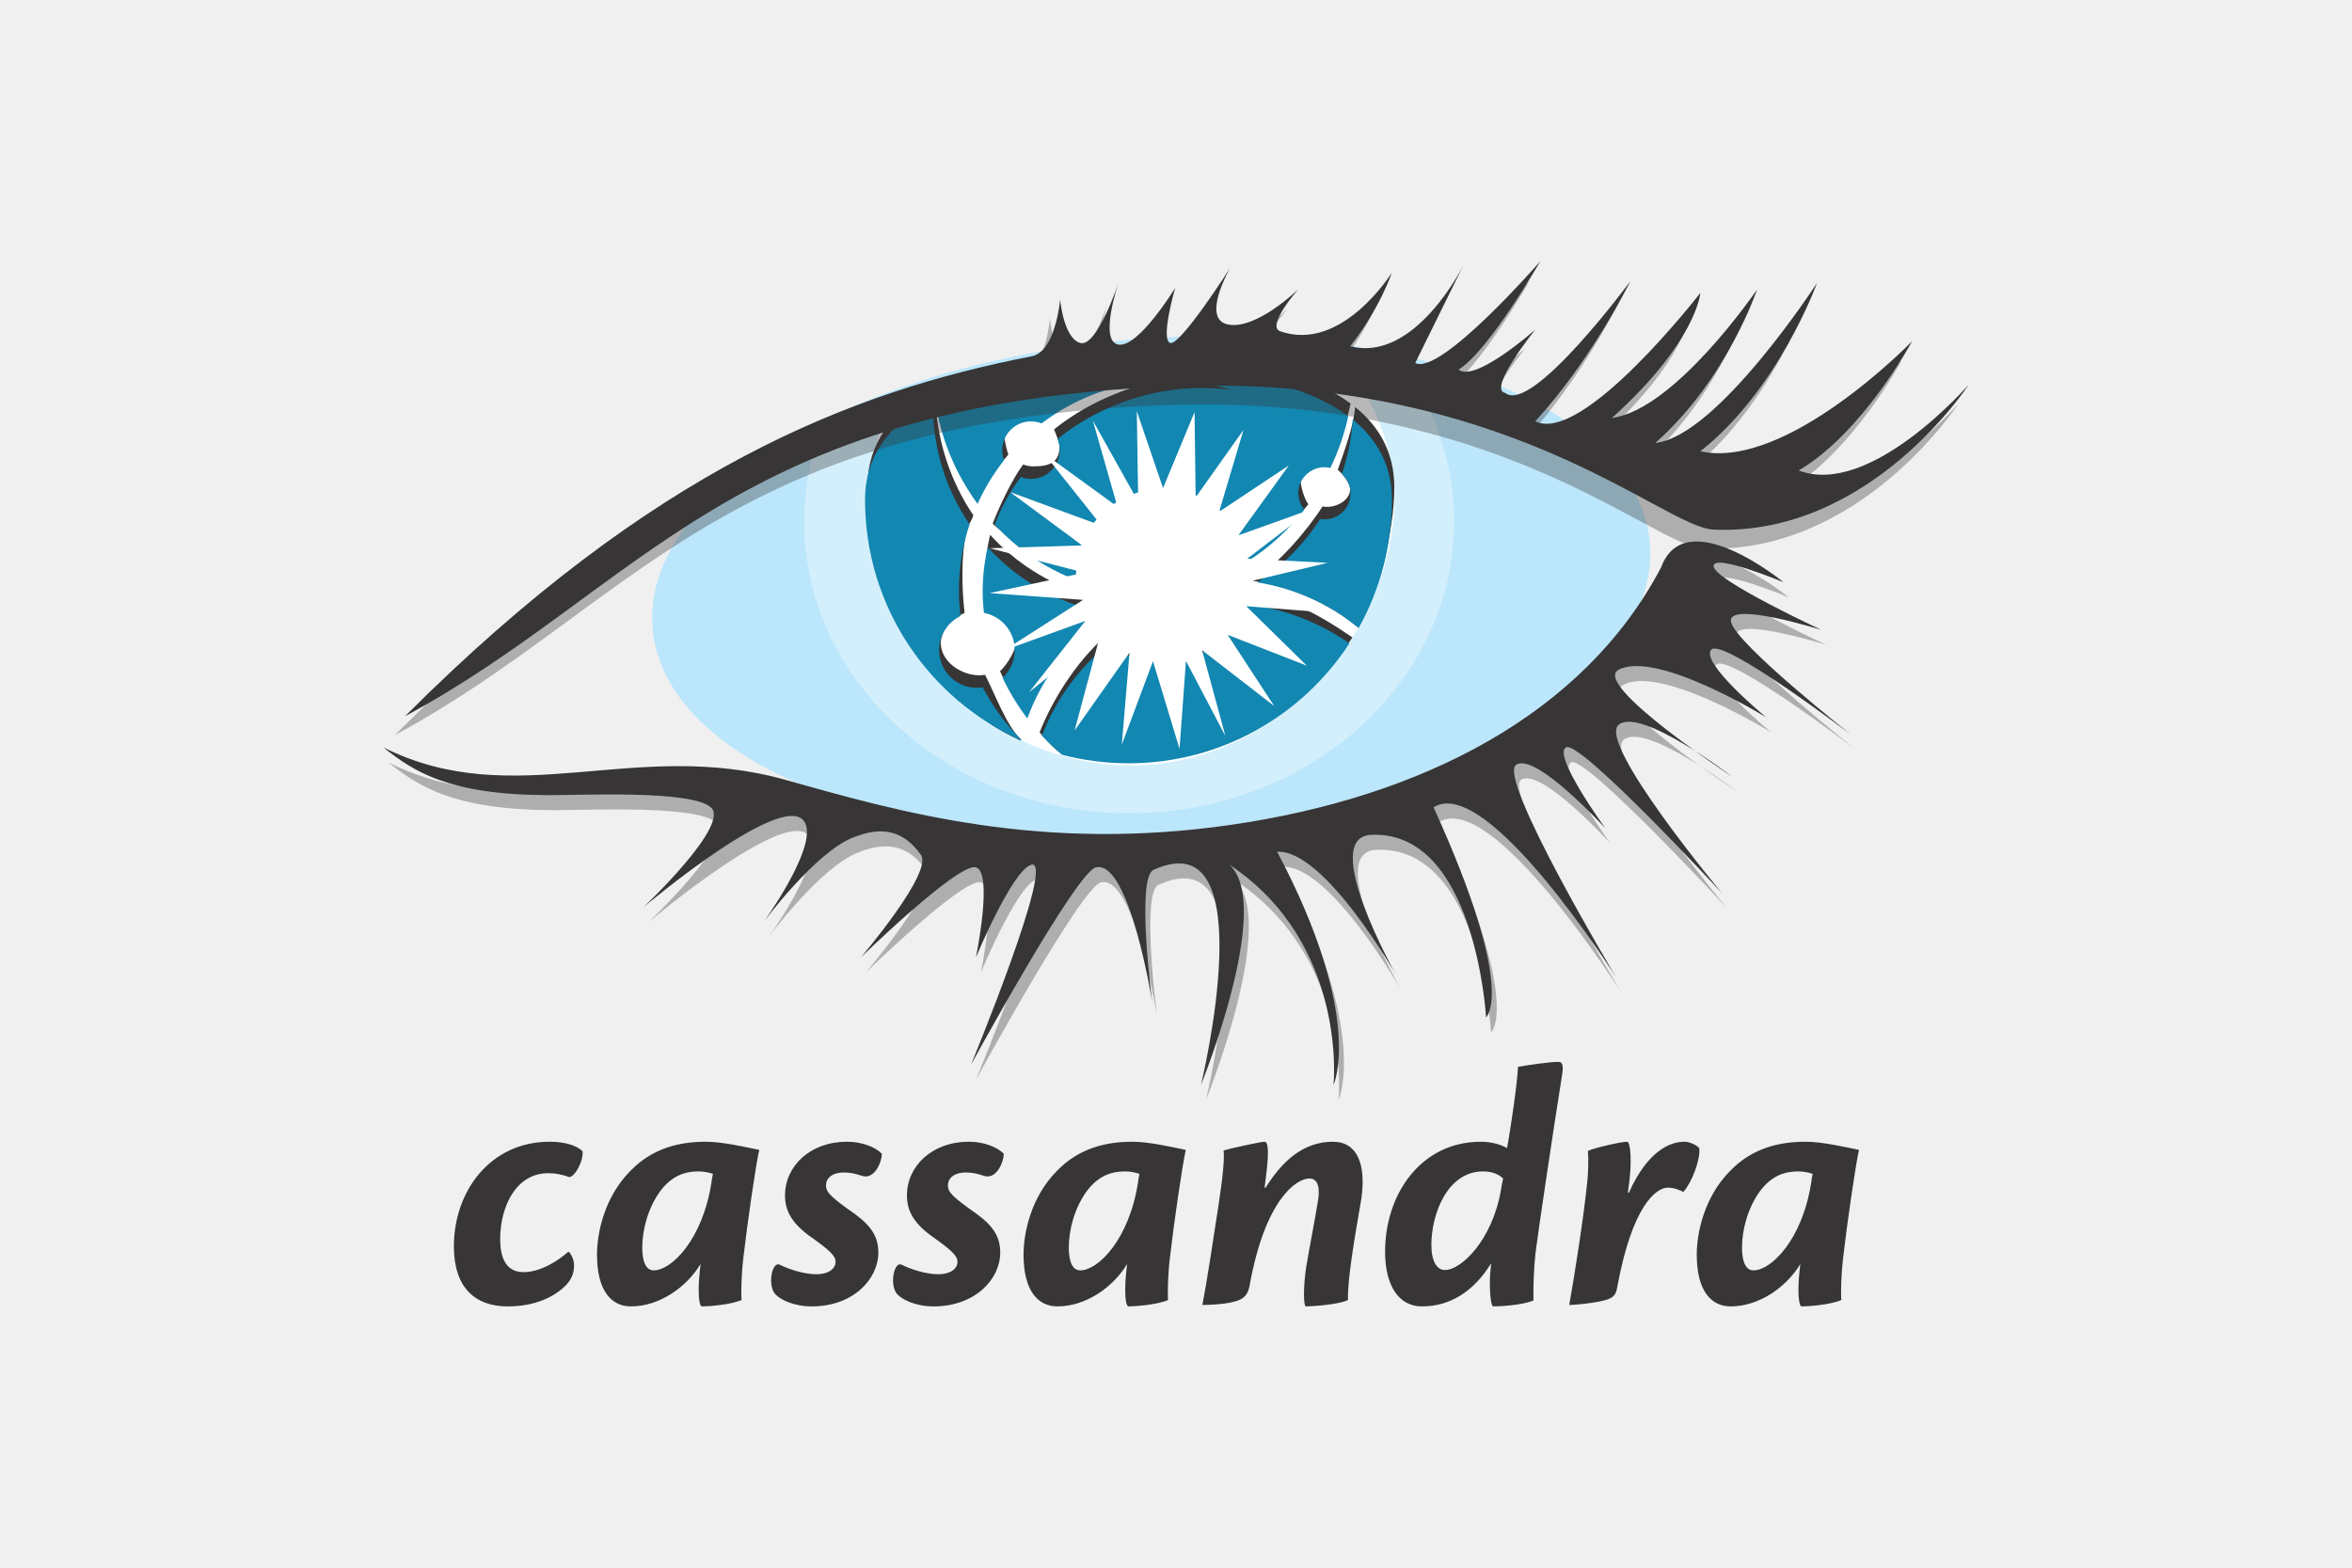
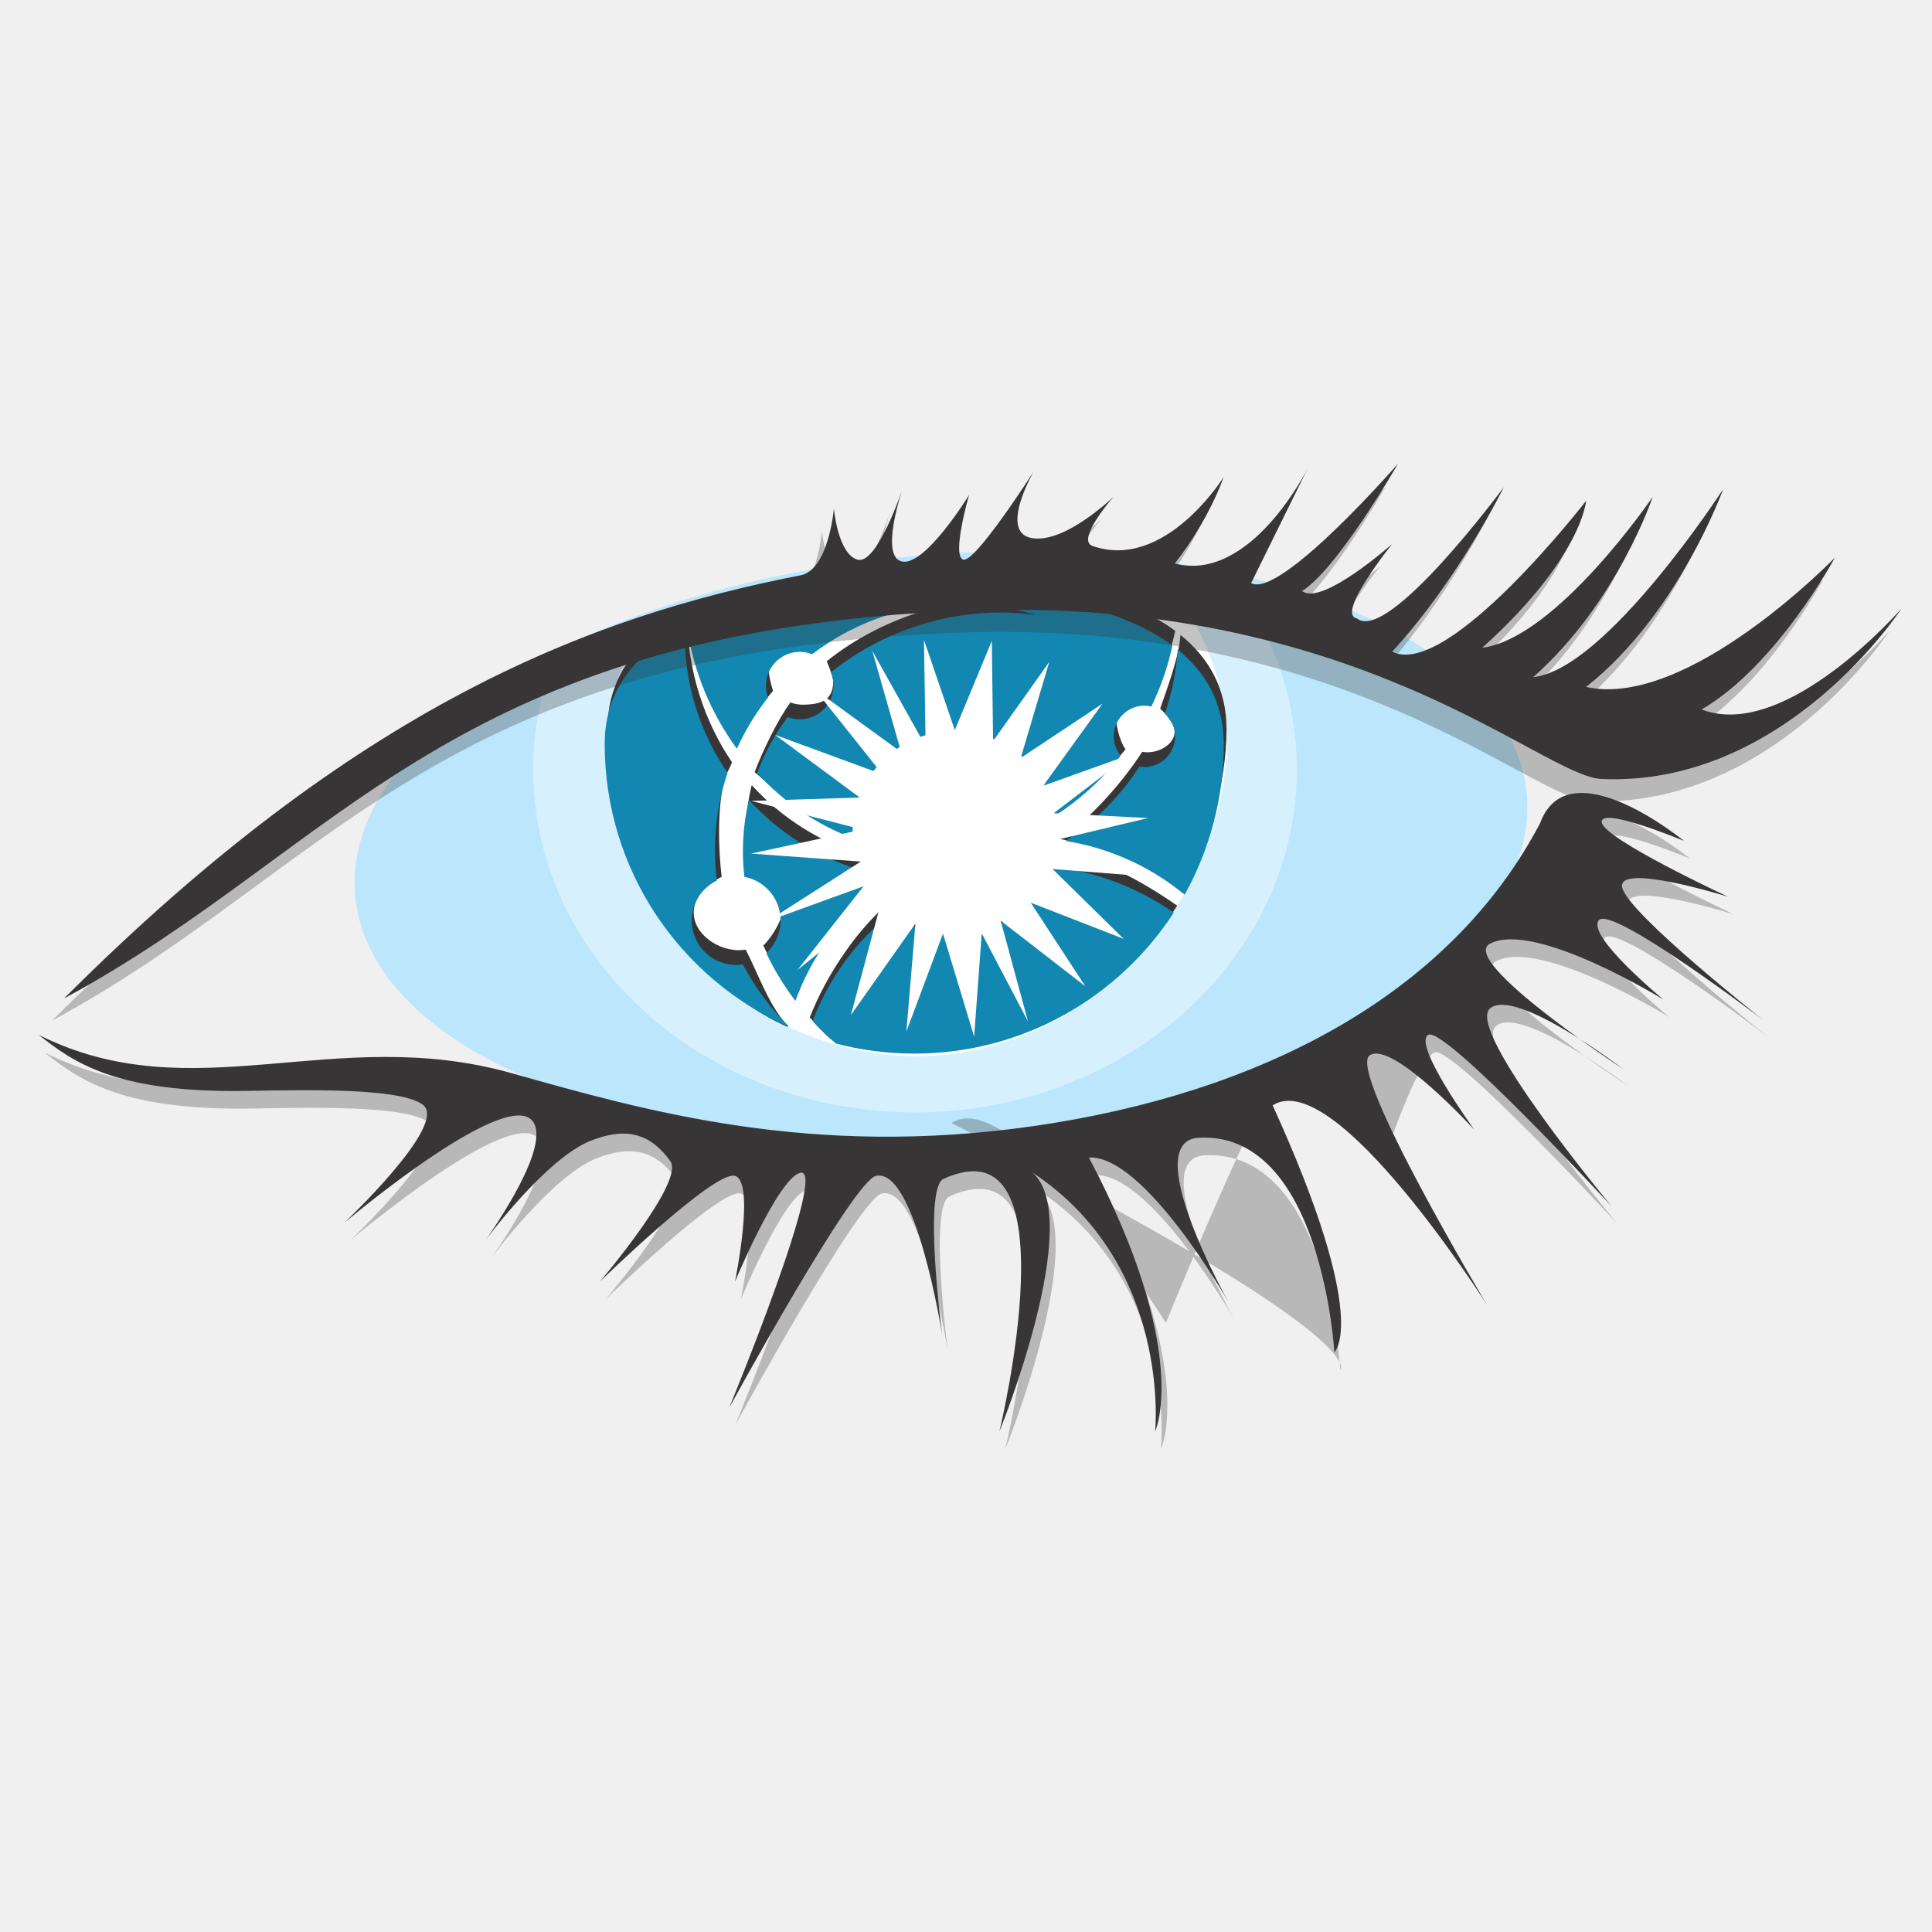
- <svg xmlns="http://www.w3.org/2000/svg" height="800" width="1200" viewBox="-40.378 -44.369 349.939 266.216">
-   <defs>
-     <clipPath id="b">
-       <path d="M0 792h612V0H0z" />
-     </clipPath>
-     <clipPath id="c">
-       <path d="M0 792h612V0H0z" />
-     </clipPath>
-     <clipPath id="d">
-       <path d="M96.008 715.93h88.29v-62.176h-88.29z" />
-     </clipPath>
-     <clipPath id="e">
-       <path d="M0 792h612V0H0z" />
-     </clipPath>
-     <clipPath id="f">
-       <path d="M0 792h612V0H0z" />
-     </clipPath>
-     <clipPath id="g">
-       <path d="M0 792h612V0H0z" />
-     </clipPath>
-     <clipPath id="h">
-       <path d="M0 792h612V0H0z" />
-     </clipPath>
-     <clipPath id="i">
-       <path d="M121.202 708.378h45.899v-45.859h-45.899z" />
-     </clipPath>
-     <clipPath id="j">
-       <path d="M0 792h612V0H0z" />
-     </clipPath>
-     <clipPath id="k">
-       <path d="M40.403 726.188h212.402V664.37H40.403z" />
-     </clipPath>
-     <clipPath id="l">
-       <path d="M0 792h612V0H0z" />
-     </clipPath>
-     <clipPath id="m">
-       <path d="M39.52 688.644H238.9v-73.818H39.52z" />
-     </clipPath>
-     <clipPath id="a">
-       <path d="M0 792h612V0H0z" />
-     </clipPath>
-   </defs>
-   <g clip-path="url(#a)" transform="matrix(1.25 0 0 -1.25 -48.551 910.936)">
-     <path d="M61.491 609.137c1.824 0 3.552-.432 4.417-1.296.144-1.345-1.057-3.505-1.825-3.505-.912.336-1.776.53-2.832.53-4.368 0-6.529-4.514-6.529-8.978 0-2.784.96-4.465 3.17-4.465 2.351 0 4.751 1.584 6.095 2.784.336-.239.768-1.008.768-1.872 0-.96-.288-1.872-1.152-2.736-1.536-1.536-4.128-2.832-7.873-2.832-4.32 0-7.296 2.448-7.296 8.161 0 7.488 4.944 14.21 13.01 14.21zm14.111-17.473c2.352 0 6.625 4.129 7.825 12 .048.48.096.625.192 1.105a6.019 6.019 0 01-1.969.336c-1.776 0-3.6-.528-5.232-2.736-1.68-2.352-2.4-5.28-2.4-7.633 0-2.015.576-3.072 1.536-3.072zm-7.729 2.16c0 2.832.96 7.777 4.561 11.377 3.072 3.168 6.816 3.937 10.225 3.937 2.256 0 5.328-.72 7.248-1.105-.48-2.112-1.632-10.08-2.16-14.688-.24-1.97-.336-4.705-.24-5.713-1.584-.672-4.56-.864-5.377-.864-.43 0-.528 1.968-.383 3.84.047.624.144 1.536.191 1.92-1.872-3.12-5.568-5.76-9.456-5.76-2.784 0-4.609 2.304-4.609 7.008zm33.985 15.313c1.968 0 3.84-.72 4.705-1.632-.048-1.345-1.104-3.6-2.785-2.976-.72.24-1.44.431-2.4.431-1.296 0-2.4-.576-2.4-1.775 0-.912.672-1.585 3.888-3.84 2.305-1.68 3.217-3.169 3.217-5.28 0-3.506-3.313-7.298-9.073-7.298-2.352 0-4.417.912-5.09 1.872-.863 1.44-.191 4.272.77 3.793 1.248-.624 3.312-1.297 4.992-1.297 1.584 0 2.592.721 2.592 1.681 0 .815-.72 1.536-3.648 3.6-2.45 1.824-3.217 3.504-3.217 5.424 0 3.984 3.409 7.297 8.4 7.297zm16.559 0c1.969 0 3.841-.72 4.705-1.632-.048-1.345-1.103-3.6-2.784-2.976-.72.24-1.441.431-2.4.431-1.296 0-2.4-.576-2.4-1.775 0-.912.672-1.585 3.888-3.84 2.304-1.68 3.216-3.169 3.216-5.28 0-3.506-3.313-7.298-9.073-7.298-2.352 0-4.416.912-5.088 1.872-.864 1.44-.192 4.272.768 3.793 1.248-.624 3.312-1.297 4.992-1.297 1.584 0 2.592.721 2.592 1.681 0 .815-.72 1.536-3.648 3.6-2.448 1.824-3.216 3.504-3.216 5.424 0 3.984 3.408 7.297 8.401 7.297zm15.119-17.473c2.353 0 6.625 4.129 7.825 12 .048.48.097.625.193 1.105a6.024 6.024 0 01-1.969.336c-1.776 0-3.6-.528-5.233-2.736-1.679-2.352-2.4-5.28-2.4-7.633 0-2.015.576-3.072 1.537-3.072zm-7.729 2.16c0 2.832.961 7.777 4.561 11.377 3.072 3.168 6.816 3.937 10.225 3.937 2.256 0 5.33-.72 7.25-1.105-.48-2.112-1.633-10.08-2.16-14.688-.242-1.97-.337-4.705-.242-5.713-1.584-.672-4.559-.864-5.376-.864-.43 0-.528 1.968-.384 3.84.048.624.144 1.536.192 1.92-1.872-3.12-5.568-5.76-9.456-5.76-2.785 0-4.61 2.304-4.61 7.008zm32.881 9.073c2.209 3.552 5.088 6.24 9.121 6.24 3.408 0 4.512-3.168 3.889-7.68-.336-2.113-.912-5.137-1.297-7.921-.336-2.353-.576-4.464-.527-5.905-1.248-.624-4.897-.864-5.713-.864-.336 0-.385 2.641.048 5.425.383 2.304 1.2 6.48 1.584 8.881.241 1.391.192 3.072-1.152 3.072-1.777 0-6-2.833-8.113-14.449-.145-.96-.528-1.536-1.057-1.872-.719-.433-2.256-.817-5.375-.865.576 2.928 1.488 8.929 2.16 13.345.623 4.032.864 6.625.719 7.633.817.288 5.09 1.2 5.568 1.2.53 0 .625-1.488.145-5.089-.047-.336-.096-.863-.145-1.151zm24.385-11.186c2.11 0 6.385 3.937 7.584 10.897.049.384.193 1.104.289 1.537-.625.576-1.441.96-2.736.96-4.85 0-7.01-5.809-7.01-9.986 0-2.256.769-3.408 1.824-3.408zm-3.168-4.944c-3.072 0-4.992 2.736-4.992 7.44 0 7.777 4.847 14.93 13.008 14.93 1.44 0 2.736-.384 3.552-.864.432 2.208 1.44 9.025 1.489 11.041 1.343.24 4.224.671 5.519.671.53 0 .674-.527.48-1.727-1.152-7.2-3.214-21.026-3.6-24.099-.288-2.592-.335-5.136-.288-6.576-1.535-.672-4.656-.816-5.471-.816-.338 0-.53 2.208-.433 4.176.049.624.144 1.537.144 1.68-2.4-3.936-5.713-5.856-9.361-5.856zm28.127 15.457c2.545 5.665 5.568 6.913 7.537 6.913.625 0 1.584-.384 2.016-.864.193-1.584-1.055-4.752-2.16-5.952-.577.288-1.295.576-2.112.576-1.633 0-4.85-2.545-6.865-13.489-.145-.913-.432-1.297-.96-1.537-.815-.48-4.032-.864-5.567-.912.718 3.937 1.966 11.953 2.447 16.658.144 1.2.19 3.408.096 4.272.912.432 4.513 1.248 5.328 1.248.433 0 .769-2.64.095-6.913zm16.943-10.56c2.354 0 6.625 4.129 7.826 12 .047.48.096.625.192 1.105a6.019 6.019 0 01-1.969.336c-1.776 0-3.6-.528-5.233-2.736-1.679-2.352-2.4-5.28-2.4-7.633 0-2.015.576-3.072 1.537-3.072zm-7.729 2.16c0 2.832.961 7.777 4.561 11.377 3.072 3.168 6.816 3.937 10.225 3.937 2.256 0 5.328-.72 7.25-1.105-.48-2.112-1.633-10.08-2.16-14.688-.24-1.97-.338-4.705-.24-5.713-1.585-.672-4.56-.864-5.378-.864-.43 0-.527 1.968-.384 3.84.048.624.144 1.536.193 1.92-1.873-3.12-5.568-5.76-9.457-5.76-2.785 0-4.61 2.304-4.61 7.008z" fill="#373535" />
-   </g>
-   <g clip-path="url(#b)" transform="matrix(1.25 0 0 -1.25 -48.551 910.936)">
-     <path d="M210.878 690.483c1.584-18.452-27.455-36.014-64.859-39.223-37.404-3.209-69.01 9.151-70.592 27.602-1.584 18.455 27.455 36.016 64.86 39.225 37.403 3.208 69.01-9.149 70.591-27.604" fill="#bbe6fb" />
-   </g>
-   <g clip-path="url(#c)" transform="matrix(1.25 0 0 -1.25 -48.551 910.936)">
-     <g clip-path="url(#d)" opacity=".35">
-       <path d="M141.384 715.923c-14.268.232-30.964-5.433-43.387-10.738a35.89 35.89 0 01-1.989-11.797c0-21.888 19.764-39.634 44.145-39.634 24.381 0 44.145 17.746 44.145 39.634 0 6.927-1.984 13.435-5.463 19.101-9.939 1.545-23.609 3.21-37.45 3.434" fill="#fff" />
-     </g>
-   </g>
-   <g clip-path="url(#e)" transform="matrix(1.25 0 0 -1.25 -48.551 910.936)">
-     <path d="M140.153 715.928c-7.9.482-21.514-3.64-32.867-7.75a33.739 33.739 0 01-2.683-13.201c0-19.178 17.388-34.725 35.782-34.725 18.273 0 34.44 15.572 35.782 34.725.436 6.237-1.711 12.114-4.692 17.18-11.77 2.074-24.261 3.34-31.322 3.77" fill="#fff" />
-   </g>
-   <g clip-path="url(#f)" transform="matrix(1.25 0 0 -1.25 -48.551 910.936)" fill="#373535">
-     <path d="M119.882 697.495c.969 2.146 2.437 3.197 3.859 4.996-.158.426-.504 1.819-.504 2.302a3.907 3.907 0 003.906 3.906 3.89 3.89 0 001.44-.278c6.465 4.927 14.976 7.075 23.529 5.163a29.763 29.763 0 002.299-.623c-8.453 1.172-17.981-1.822-24.462-7.053.198-.467.747-1.802.747-2.34 0-2.156-1.396-2.681-3.553-2.681-.49 0-.958.094-1.391.259-1.464-1.966-3.258-5.711-4.136-8.052 3.584-3.206 6.822-4.368 11.042-5.945-.011.2.145.387.145.592 0 6.503 5.725 11.788 12.229 11.788 5.828 0 10.654-4.238 11.596-9.798 2.908 1.85 5.72 3.268 7.863 6.01-.5.61-1.04 2.337-1.04 3.187a3.545 3.545 0 003.546 3.544c.277 0 .543-.04.802-.1a31.013 31.013 0 012.434 7.05c-10.17 7.529-29.847 6.502-29.847 6.502s-15.658.817-26.258-4.35c.707-5.11 2.746-9.97 5.754-14.08" />
-     <path d="M168.49 700.428a6.551 6.551 0 001.42-1.77c.952-1.71-.956-3.276-2.913-3.276a3.5 3.5 0 00-.582.06c-2.205-3.447-6.067-7.866-9.498-10.09 5.26-.862 10.222-2.969 14.17-6.225 2.875 5.151 5.08 12.59 5.08 18.907 0 4.81-2.123 8.334-5.328 10.92-.168-2.576-1.543-6.179-2.348-8.526m-42.707-32.625c1.753 4.841 6.065 8.592 10.144 11.892-.597.817-1.492 2.84-1.865 3.798a28.545 28.545 0 00-12.79 8.094c-.026-.109-.057-.215-.083-.324a25.873 25.873 0 01-.44-8.584 5.13 5.13 0 004.184-5.042c0-1.489-1.305-3.647-2.318-4.586 1.101-2.376 1.852-3.522 3.168-5.248" />
-     <path d="M125.476 663.74c-2.091 2.078-3.537 6.225-4.894 8.83a5.13 5.13 0 00-.78-.067c-2.836 0-5.807 2.38-5.135 5.134.372 1.524 1.424 2.521 3.137 3.353-.39 3.157-.496 7.695.237 10.977.21.94.655 1.38.95 2.273-3.13 4.58-5.151 10.59-5.151 16.552 0 .218.01.433.016.65-5.288-2.653-9.253-6.83-9.253-13.408 0-14.548 8.379-28.819 20.846-34.413.009.04.017.08.027.118m30.655 20.112c-1.61-4.582-5.967-7.873-11.1-7.873-2.746 0-5.265.947-7.267 2.521-4.127-3.214-7.87-8.86-9.774-13.758.854-.919 1.45-1.675 2.407-2.49 2.887-.752 6.863 0 9.988 0 12.57 0 23.703 5.592 30.086 15.398-4.244 2.94-9.25 5.736-14.34 6.202" />
-   </g>
-   <g clip-path="url(#g)" transform="matrix(1.25 0 0 -1.25 -48.551 910.936)" fill="#1287b1">
-     <path d="M119.56 695.794a28.451 28.451 0 003.605 5.931c-.158.425-.25.884-.25 1.367a3.907 3.907 0 003.906 3.906 3.89 3.89 0 001.44-.278c6.465 4.927 14.976 7.075 23.529 5.163a29.763 29.763 0 002.299-.623c-8.453 1.172-17.187-1.419-23.668-6.65a3.906 3.906 0 00-3.6-5.423c-.49 0-.958.093-1.391.258a26.294 26.294 0 01-3.54-6.48c3.079-3.317 6.857-5.94 11.076-7.517-.01.201-.031.4-.031.605 0 6.503 5.27 11.775 11.775 11.775 5.828 0 10.654-4.238 11.596-9.798 2.908 1.85 5.492 4.226 7.634 6.968a3.5 3.5 0 00-.81 2.23 3.545 3.545 0 003.545 3.543c.277 0 .543-.04.802-.1a31.013 31.013 0 012.434 7.05c-10.17 7.53-29.847 6.502-29.847 6.502s-15.658.817-26.258-4.349c.707-5.11 2.746-9.97 5.754-14.08" />
-     <path d="M169.04 699.848a3.518 3.518 0 001.18-2.62 3.546 3.546 0 00-3.545-3.546 3.5 3.5 0 00-.582.06 28.689 28.689 0 00-8.56-8.609 28.662 28.662 0 0013.794-6.2 35.595 35.595 0 014.518 17.401c0 4.81-2.123 8.334-5.328 10.92a28.518 28.518 0 00-1.477-7.406m-42.715-33.208a28.567 28.567 0 008.878 12.484 11.755 11.755 0 00-1.462 2.67 28.54 28.54 0 00-12.79 8.093c-.026-.109-.058-.215-.083-.324a25.82 25.82 0 01-.44-8.584 5.131 5.131 0 004.184-5.042 5.124 5.124 0 00-1.652-3.767 30.815 30.815 0 013.365-5.53" />
-     <path d="M125.462 663.798a28.624 28.624 0 00-5.202 7.07 5.152 5.152 0 00-.78-.065 5.13 5.13 0 00-2.238 9.75 28.47 28.47 0 001.238 12.463 28.394 28.394 0 00-4.962 16.076c0 .218.01.433.015.648-5.288-2.65-9.253-6.83-9.253-13.406 0-14.549 8.688-27.06 21.155-32.654.009.04.017.08.027.118m30.348 18.352c-1.612-4.581-5.968-7.872-11.1-7.872a11.72 11.72 0 00-7.268 2.52c-4.127-3.213-7.242-7.594-9.144-12.493a31.844 31.844 0 012.723-2.6 35.835 35.835 0 019.042-1.154c12.57 0 23.621 6.49 30.004 16.295-4.244 2.94-9.168 4.839-14.258 5.305" />
-   </g>
-   <g clip-path="url(#h)" transform="matrix(1.25 0 0 -1.25 -48.551 910.936)">
-     <g clip-path="url(#i)">
-       <path d="M156.222 685.187l10.88 2.595-10.92.557 8.886 6.792-10.084-3.615 6.853 9.497-9.465-6.291 3.31 11.117-6.5-9.163-.149 11.579-4.277-10.314-3.566 10.437.193-12.295-6.163 11.021 3.335-11.702-9.997 7.27 7.831-9.84-12.41 4.564 9.794-7.247-12.56-.386 12.842-3.314-12.853-2.779 12.687-.92-10.699-6.851 11.017 3.994-7.644-9.681 9.66 7.79-3.479-12.991 7.457 10.572-1.045-12.486 4.233 11.319 3.603-11.897.876 11.933 5.348-10.181-3.16 11.645 9.793-7.586-6.322 9.672 10.744-4.186-8.215 8.073 11.016-.866z" fill="#fff" />
-     </g>
-   </g>
-   <g clip-path="url(#j)" transform="matrix(1.25 0 0 -1.25 -48.551 910.936)">
-     <g clip-path="url(#k)" opacity=".35">
-       <path d="M40.403 664.37c33.74 33.74 60.687 44.155 85.143 48.91 3.236.63 3.848 7.7 3.848 7.7s.453-5.208 2.718-5.887c2.264-.68 5.207 8.152 5.207 8.152s-2.717-7.926 0-8.379c2.718-.453 7.7 7.7 7.7 7.7s-2.038-7.02-.679-7.473c1.357-.453 8.15 10.19 8.15 10.19s-4.076-7.02-.226-7.7c3.851-.679 9.467 4.791 9.467 4.791s-4.416-5.005-2.448-5.696c8.38-2.945 15.16 7.945 15.16 7.945s-1.572-4.775-5.648-9.983c8.83-2.264 15.39 11.04 15.39 11.04l-6.56-13.304c3.397-1.813 16.985 13.812 16.985 13.812s-7.02-12.228-11.096-14.718c2.264-1.812 10.416 5.434 10.416 5.434s-6.567-8.15-4.076-8.604c3.623-2.944 16.982 15.171 16.982 15.171s-5.207-10.642-12.906-19.02c6.435-3.22 22.418 17.435 22.418 17.435s-.453-6.567-12.002-16.983c8.605 1.132 19.701 17.436 19.701 17.436s-4.076-12.228-13.814-20.832c8.45.88 21.964 21.738 21.964 21.738s-5.207-14.492-15.849-22.87c11.775-2.605 28.758 14.944 28.758 14.944s-6.68-12.455-15.399-17.549c9.738-3.736 23.098 11.662 23.098 11.662s-13.36-20.607-34.645-19.7c-6.984.296-28.109 21.187-73.368 19.473-59.78-2.265-72.46-27.626-104.389-44.835" fill="#373535" />
-     </g>
-     <path d="M41.786 666.933c33.74 33.739 60.686 44.154 85.142 48.91 3.237.629 3.85 7.699 3.85 7.699s.451-5.21 2.717-5.887c2.264-.68 5.207 8.15 5.207 8.15s-2.717-7.925 0-8.377c2.718-.452 7.7 7.699 7.7 7.699s-2.038-7.02-.68-7.472c1.358-.453 8.151 10.19 8.151 10.19s-4.076-7.02-.226-7.7c3.85-.68 9.467 4.79 9.467 4.79s-4.416-5.004-2.448-5.695c8.38-2.944 15.157 7.945 15.157 7.945s-1.57-4.775-5.645-9.983c8.83-2.265 15.39 11.04 15.39 11.04l-6.56-13.305c3.397-1.811 16.983 13.812 16.983 13.812s-7.018-12.226-11.094-14.717c2.264-1.812 10.416 5.434 10.416 5.434s-6.567-8.152-4.076-8.604c3.623-2.945 16.982 15.17 16.982 15.17s-5.209-10.642-12.906-19.02c6.435-3.22 22.418 17.436 22.418 17.436s-.453-6.568-12.002-16.984c8.605 1.133 19.701 17.437 19.701 17.437s-4.076-12.228-13.814-20.833c8.45.879 21.964 21.738 21.964 21.738s-5.207-14.492-15.849-22.87c11.775-2.604 28.758 14.944 28.758 14.944s-6.68-12.453-15.399-17.548c9.738-3.736 23.098 11.662 23.098 11.662s-13.36-20.607-34.647-19.701c-6.982.298-28.107 21.189-73.367 19.474-59.779-2.264-72.46-27.625-104.388-44.834" fill="#373535" />
-   </g>
-   <g clip-path="url(#l)" transform="matrix(1.25 0 0 -1.25 -48.551 910.936)">
-     <g clip-path="url(#m)" opacity=".35">
-       <path d="M39.52 660.68c17.831-8.945 34.136 1.358 54.685-4.433 15.624-4.404 34.646-9.833 60.459-6.096 25.814 3.735 47.893 14.944 58.424 34.985 3.283 8.943 16.642-2.039 16.642-2.039s-9.736 4.076-9.51 2.151c.227-1.924 14.606-8.604 14.606-8.604s-13.021 4.076-12.228 1.02c.792-3.058 16.301-15.286 16.301-15.286s-17.548 13.36-19.019 11.55c-1.473-1.813 7.472-9.173 7.472-9.173s-14.832 9.172-20.04 6.467c-3.747-1.943 15.398-14.506 15.398-14.506s-12.455 9.512-15.399 7.021c-2.943-2.492 14.04-22.87 14.04-22.87s-19.249 20.832-21.172 19.813c-1.926-1.019 5.32-10.983 5.32-10.983s-9.51 10.417-12.113 8.605c-2.604-1.812 13.586-28.87 13.586-28.87s-17.549 27.737-24.795 23.097c11.38-24.966 7.134-28.533 7.134-28.533s-1.452 25.47-15.625 24.796c-7.133-.34 3.396-19.02 3.396-19.02s-9.691 17.061-16.145 16.721c11.894-22.51 7.654-31.667 7.654-31.667s1.967 19.226-14.166 29.925c6.113-5.433-3.836-29.925-3.836-29.925s8.752 36.091-6.455 29.21c-2.403-1.085-.17-18.002-.17-18.002s-3.057 19.362-7.64 18.342c-2.674-.593-16.985-26.833-16.985-26.833s11.72 28.362 8.153 27.173c-2.598-.867-7.473-12.568-7.473-12.568s2.377 11.55 0 12.228c-2.377.68-15.625-12.228-15.625-12.228s9.851 11.55 8.152 13.927c-2.574 3.603-5.59 3.772-9.17 2.377-5.21-2.03-12.228-11.548-12.228-11.548s6.996 9.637 5.773 13.247c-1.963 5.8-22.077-11.209-22.077-11.209s11.888 11.21 9.171 13.587c-2.717 2.377-17.47 1.642-22.078 1.655-13.586.042-18.294 3.23-22.418 6.496" fill="#373535" />
-     </g>
-     <path d="M38.84 662.718c17.833-8.945 34.137 1.358 54.686-4.434 15.623-4.402 34.646-9.832 60.46-6.095 25.814 3.736 47.89 14.945 58.422 34.984 3.283 8.944 16.642-2.037 16.642-2.037s-9.736 4.075-9.51 2.15c.227-1.924 14.606-8.604 14.606-8.604s-13.021 4.075-12.228 1.018c.793-3.056 16.304-15.284 16.304-15.284s-17.55 13.361-19.021 11.548c-1.471-1.81 7.473-9.17 7.473-9.17s-14.833 9.17-20.041 6.467c-3.747-1.944 15.398-14.506 15.398-14.506s-12.455 9.511-15.398 7.02c-2.944-2.492 14.04-22.87 14.04-22.87s-19.25 20.832-21.173 19.813c-1.924-1.02 5.322-10.982 5.322-10.982s-9.512 10.416-12.115 8.604c-2.604-1.81 13.586-28.87 13.586-28.87s-17.55 27.738-24.795 23.096c11.379-24.965 7.133-28.532 7.133-28.532s-1.452 25.47-15.625 24.795c-7.133-.34 3.396-19.02 3.396-19.02s-9.691 17.063-16.144 16.723c11.896-22.512 7.654-31.668 7.654-31.668s1.967 19.227-14.166 29.926c6.113-5.434-3.836-29.926-3.836-29.926s8.754 36.091-6.453 29.21c-2.403-1.086-.17-18.002-.17-18.002s-3.06 19.361-7.642 18.342c-2.674-.593-16.985-26.833-16.985-26.833s11.719 28.362 8.153 27.172c-2.598-.865-7.473-12.566-7.473-12.566s2.378 11.548 0 12.227c-2.377.68-15.624-12.227-15.624-12.227s9.85 11.548 8.15 13.926c-2.573 3.603-5.59 3.771-9.17 2.376-5.21-2.029-12.227-11.547-12.227-11.547s6.996 9.638 5.774 13.247c-1.964 5.8-22.077-11.209-22.077-11.209s11.888 11.21 9.17 13.586c-2.717 2.378-17.471 1.642-22.078 1.656-13.586.043-18.293 3.23-22.417 6.496" fill="#373535" />
-   </g>
+ <svg xmlns="http://www.w3.org/2000/svg" fill="none" viewBox="0 0 100 100">
+   <path fill="#bbe6fb" d="M79.027 41.132c.71 8.261-12.292 16.125-29.04 17.561-16.746 1.437-30.897-4.097-31.606-12.358-.709-8.263 12.293-16.126 29.04-17.562 16.747-1.437 30.898 4.096 31.606 12.359" />
+   <path fill="#fff" d="M47.912 29.742c-6.388-.104-13.864 2.432-19.426 4.807a16 16 0 0 0-.89 5.282c0 9.8 8.849 17.746 19.765 17.746S67.126 49.63 67.126 39.83c0-3.101-.888-6.015-2.446-8.552-4.45-.692-10.57-1.437-16.768-1.537" opacity=".4" />
+   <path fill="#fff" d="M47.36 29.74c-3.536-.216-9.632 1.63-14.715 3.47a15.1 15.1 0 0 0-1.201 5.91c0 8.587 7.785 15.548 16.02 15.548 8.182 0 15.42-6.972 16.021-15.548.196-2.792-.766-5.423-2.1-7.692-5.27-.928-10.863-1.495-14.024-1.688" />
+   <path fill="#373535" d="M38.285 37.993c.434-.961 1.091-1.431 1.728-2.237-.07-.19-.226-.814-.226-1.03a1.75 1.75 0 0 1 2.394-1.625 12.75 12.75 0 0 1 11.564-2.033c-3.785-.524-8.05.816-10.953 3.158.089.21.335.807.335 1.047 0 .966-.625 1.201-1.591 1.201-.22 0-.429-.042-.623-.116-.655.88-1.458 2.557-1.852 3.605 1.605 1.436 3.055 1.956 4.944 2.662-.005-.09.065-.173.065-.265 0-2.911 2.563-5.278 5.475-5.278a5.27 5.27 0 0 1 5.192 4.387c1.302-.828 2.561-1.463 3.52-2.69-.223-.274-.464-1.047-.464-1.428 0-.876.71-1.587 1.587-1.587.124 0 .243.018.359.045a14 14 0 0 0 1.09-3.156c-4.554-3.371-13.364-2.911-13.364-2.911s-7.01-.366-11.756 1.947c.316 2.288 1.23 4.464 2.576 6.304" />
+   <path fill="#373535" d="M60.049 36.68c.322.29.497.544.636.792.425.766-.429 1.467-1.305 1.467a1.6 1.6 0 0 1-.26-.027c-.988 1.543-2.717 3.522-4.253 4.517 2.355.386 4.576 1.33 6.344 2.788 1.287-2.307 2.275-5.637 2.275-8.466 0-2.153-.951-3.731-2.386-4.889-.075 1.154-.69 2.767-1.051 3.817M40.928 51.287c.785-2.168 2.715-3.847 4.541-5.325-.267-.366-.668-1.271-.834-1.7a12.8 12.8 0 0 1-5.727-3.624q-.02.072-.037.145a11.6 11.6 0 0 0-.198 3.843 2.3 2.3 0 0 1 1.874 2.258c0 .666-.584 1.633-1.038 2.053.493 1.064.83 1.577 1.419 2.35" />
+   <path fill="#373535" d="M40.79 53.106c-.937-.93-1.584-2.787-2.192-3.953a2.4 2.4 0 0 1-.35.03c-1.269 0-2.599-1.066-2.298-2.3.166-.682.637-1.128 1.404-1.5-.174-1.414-.222-3.446.107-4.915.093-.42.293-.618.425-1.018-1.401-2.05-2.306-4.741-2.306-7.411 0-.098.005-.194.007-.29-2.368 1.187-4.143 3.058-4.143 6.002 0 6.514 3.751 12.903 9.333 15.408zm13.725-9.005a5.27 5.27 0 0 1-4.97 3.525 5.25 5.25 0 0 1-3.253-1.128c-1.848 1.439-3.524 3.967-4.376 6.16.382.411.648.75 1.077 1.114 1.293.337 3.073 0 4.472 0 5.628 0 10.613-2.503 13.47-6.894-1.9-1.316-4.14-2.568-6.42-2.777" />
+   <path fill="#1287b1" d="M38.14 38.754c.435-.96.979-1.85 1.615-2.655a1.75 1.75 0 0 1 2.282-2.236A12.75 12.75 0 0 1 53.6 31.828c-3.784-.524-7.695.636-10.596 2.978a1.749 1.749 0 0 1-2.235 2.312 11.8 11.8 0 0 0-1.585 2.902c1.379 1.485 3.07 2.66 4.959 3.365-.005-.09-.014-.179-.014-.27a5.269 5.269 0 0 1 10.464-.885 13.7 13.7 0 0 0 3.418-3.12 1.57 1.57 0 0 1-.363-.999c0-.876.711-1.586 1.588-1.586q.185.002.359.044a14 14 0 0 0 1.09-3.156c-4.554-3.371-13.364-2.911-13.364-2.911s-7.01-.366-11.756 1.947c.316 2.288 1.229 4.464 2.576 6.304" />
+   <path fill="#1287b1" d="M60.294 36.939c.322.29.529.706.529 1.174 0 .876-.711 1.587-1.587 1.587a1.6 1.6 0 0 1-.261-.027 12.85 12.85 0 0 1-3.832 3.854 12.83 12.83 0 0 1 6.175 2.777 15.94 15.94 0 0 0 2.023-7.792c0-2.153-.95-3.731-2.385-4.889a12.8 12.8 0 0 1-.662 3.316M41.17 51.808a12.8 12.8 0 0 1 3.975-5.59 5.3 5.3 0 0 1-.655-1.195 12.8 12.8 0 0 1-5.727-3.624c-.01.049-.025.096-.036.145a11.6 11.6 0 0 0-.198 3.843 2.297 2.297 0 0 1 1.134 3.944c.412.873.918 1.704 1.507 2.476" />
+   <path fill="#1287b1" d="M40.783 53.08c-.936-.931-1.722-2-2.329-3.166q-.17.029-.35.03a2.297 2.297 0 0 1-1.002-4.365 12.75 12.75 0 0 1 .555-5.581 12.7 12.7 0 0 1-2.221-7.198q.002-.146.006-.29c-2.367 1.187-4.143 3.058-4.143 6.002 0 6.514 3.89 12.116 9.472 14.62zm13.587-8.217a5.27 5.27 0 0 1-4.969 3.525 5.25 5.25 0 0 1-3.254-1.129c-1.847 1.44-3.242 3.4-4.094 5.594q.574.617 1.22 1.164c1.292.336 2.649.517 4.048.517 5.628 0 10.576-2.906 13.434-7.296-1.9-1.316-4.105-2.167-6.384-2.375" />
+   <path fill="#fff" d="m54.556 43.503 4.87-1.162-4.889-.249 3.98-3.041L54 40.669l3.069-4.252-4.238 2.817 1.481-4.977-2.91 4.102-.066-5.184-1.915 4.618-1.597-4.673.087 5.505-2.76-4.935 1.493 5.24-4.476-3.255 3.507 4.405-5.557-2.043 4.385 3.245-5.623.172 5.75 1.484-5.755 1.244 5.68.412-4.79 3.068 4.933-1.788-3.423 4.334L45.6 46.72l-1.557 5.817 3.339-4.734-.468 5.59 1.895-5.067 1.613 5.327.392-5.343 2.395 4.558-1.415-5.214 4.384 3.397-2.83-4.33 4.81 1.873-3.678-3.614 4.932.388z" />
+   <path fill="#373535" d="M2.7 52.824c15.106-15.106 27.171-19.77 38.12-21.899 1.45-.281 1.724-3.447 1.724-3.447s.203 2.331 1.217 2.635c1.013.305 2.331-3.65 2.331-3.65s-1.216 3.55 0 3.752c1.217.203 3.447-3.447 3.447-3.447s-.912 3.143-.303 3.345c.607.203 3.649-4.561 3.649-4.561s-1.825 3.142-.102 3.447c1.725.304 4.239-2.145 4.239-2.145s-1.977 2.24-1.096 2.55c3.752 1.318 6.787-3.557 6.787-3.557s-.703 2.137-2.528 4.47c3.953 1.013 6.89-4.943 6.89-4.943l-2.937 5.956c1.521.812 7.605-6.184 7.605-6.184s-3.143 5.475-4.968 6.59c1.014.81 4.664-2.433 4.664-2.433s-2.94 3.65-1.825 3.852c1.622 1.318 7.603-6.793 7.603-6.793s-2.331 4.765-5.778 8.517c2.88 1.441 10.037-7.807 10.037-7.807s-.203 2.94-5.374 7.604c3.853-.507 8.821-7.807 8.821-7.807s-1.825 5.475-6.185 9.327c3.783-.393 9.834-9.732 9.834-9.732s-2.331 6.488-7.096 10.24c5.272 1.166 12.876-6.692 12.876-6.692s-2.991 5.577-6.895 7.858c4.36 1.672 10.342-5.222 10.342-5.222s-5.982 9.226-15.512 8.82c-3.127-.132-12.585-9.486-32.85-8.718C22.673 33.764 16.996 45.119 2.7 52.824" opacity=".3" />
+   <path fill="#373535" d="M3.319 51.677c15.106-15.106 27.17-19.77 38.12-21.899 1.45-.282 1.724-3.447 1.724-3.447s.202 2.332 1.217 2.636c1.013.304 2.331-3.65 2.331-3.65s-1.216 3.549 0 3.751c1.217.203 3.447-3.447 3.447-3.447s-.912 3.143-.304 3.346 3.65-4.563 3.65-4.563-1.825 3.143-.101 3.447 4.238-2.144 4.238-2.144-1.977 2.24-1.096 2.55c3.752 1.318 6.786-3.557 6.786-3.557s-.703 2.138-2.527 4.47c3.953 1.014 6.89-4.943 6.89-4.943l-2.937 5.957c1.521.81 7.604-6.184 7.604-6.184s-3.142 5.474-4.967 6.589c1.014.811 4.664-2.433 4.664-2.433s-2.94 3.65-1.825 3.852c1.622 1.319 7.603-6.792 7.603-6.792s-2.332 4.765-5.778 8.516c2.88 1.442 10.037-7.807 10.037-7.807s-.203 2.941-5.374 7.605c3.853-.508 8.821-7.808 8.821-7.808s-1.825 5.475-6.185 9.328c3.783-.393 9.834-9.733 9.834-9.733s-2.331 6.489-7.096 10.24c5.272 1.166 12.876-6.691 12.876-6.691s-2.99 5.576-6.895 7.857c4.36 1.672 10.342-5.222 10.342-5.222s-5.982 9.227-15.513 8.821c-3.126-.133-12.584-9.487-32.848-8.719C23.29 32.617 17.614 43.972 3.319 51.677" />
+   <path fill="#373535" d="M2.304 54.476c7.984 4.005 15.284-.608 24.485 1.985 6.994 1.972 15.511 4.402 27.069 2.73S75.3 52.498 80.016 43.525c1.47-4.004 7.451.913 7.451.913s-4.36-1.825-4.257-.963c.1.861 6.539 3.852 6.539 3.852s-5.83-1.825-5.475-.456 7.299 6.844 7.299 6.844-7.857-5.982-8.516-5.171c-.66.811 3.346 4.106 3.346 4.106s-6.641-4.106-8.973-2.895c-1.677.87 6.894 6.495 6.894 6.495s-5.576-4.259-6.894-3.144c-1.318 1.115 6.286 10.24 6.286 10.24s-8.618-9.327-9.48-8.871-2.382 4.917-2.382 4.917-4.257-4.664-5.423-3.852-6.083 12.926-6.083 12.926-7.857-12.419-11.102-10.341C71.271 69.304 69.37 70.9 69.37 70.9s-.65-11.404-6.996-11.102c-3.193.152 1.52 8.516 1.52 8.516s-4.338-7.64-7.228-7.487c5.326 10.079 3.428 14.178 3.428 14.178s.88-8.608-6.343-13.398c2.737 2.432-1.718 13.398-1.718 13.398s3.919-16.159-2.89-13.078c-1.076.486-.076 8.06-.076 8.06s-1.368-8.669-3.42-8.212c-1.198.265-7.605 12.014-7.605 12.014s5.247-12.699 3.65-12.166c-1.163.388-3.346 5.627-3.346 5.627s1.065-5.171 0-5.475c-1.064-.305-6.996 5.475-6.996 5.475s4.411-5.171 3.65-6.236c-1.152-1.613-2.503-1.689-4.106-1.064-2.332.909-5.474 5.17-5.474 5.17s3.132-4.314 2.584-5.93c-.878-2.598-9.884 5.018-9.884 5.018s5.322-5.019 4.106-6.084-7.822-.735-9.885-.74c-6.083-.02-8.19-1.446-10.037-2.909" opacity=".3" />
+   <path fill="#373535" d="M2 53.563c7.984 4.005 15.284-.608 24.484 1.986 6.995 1.97 15.512 4.402 27.07 2.729s21.443-6.692 26.158-15.664c1.47-4.004 7.45.912 7.45.912s-4.358-1.824-4.257-.963c.102.862 6.54 3.853 6.54 3.853s-5.83-1.825-5.475-.456 7.3 6.843 7.3 6.843-7.858-5.982-8.517-5.17c-.659.81 3.346 4.105 3.346 4.105s-6.641-4.105-8.973-2.895c-1.678.87 6.894 6.495 6.894 6.495s-5.576-4.259-6.894-3.143c-1.318 1.115 6.287 10.24 6.287 10.24s-8.62-9.328-9.48-8.872c-.862.457 2.382 4.917 2.382 4.917s-4.259-4.663-5.424-3.852c-1.166.81 6.083 12.927 6.083 12.927s-7.858-12.42-11.102-10.342c5.095 11.178 3.194 12.775 3.194 12.775s-.65-11.404-6.996-11.102c-3.194.153 1.52 8.516 1.52 8.516s-4.338-7.64-7.228-7.487c5.327 10.08 3.427 14.179 3.427 14.179s.881-8.609-6.342-13.4c2.737 2.434-1.718 13.4-1.718 13.4s3.92-16.16-2.889-13.078c-1.076.486-.076 8.06-.076 8.06s-1.37-8.669-3.422-8.213c-1.197.266-7.604 12.014-7.604 12.014s5.247-12.698 3.65-12.165c-1.163.387-3.346 5.626-3.346 5.626s1.065-5.17 0-5.475-6.995 5.475-6.995 5.475 4.41-5.17 3.65-6.235c-1.153-1.614-2.504-1.689-4.107-1.064-2.332.908-5.474 5.17-5.474 5.17s3.132-4.316 2.585-5.931c-.88-2.597-9.885 5.018-9.885 5.018s5.323-5.018 4.106-6.083c-1.217-1.064-7.822-.735-9.885-.741-6.083-.02-8.19-1.446-10.037-2.909" />
</svg>
